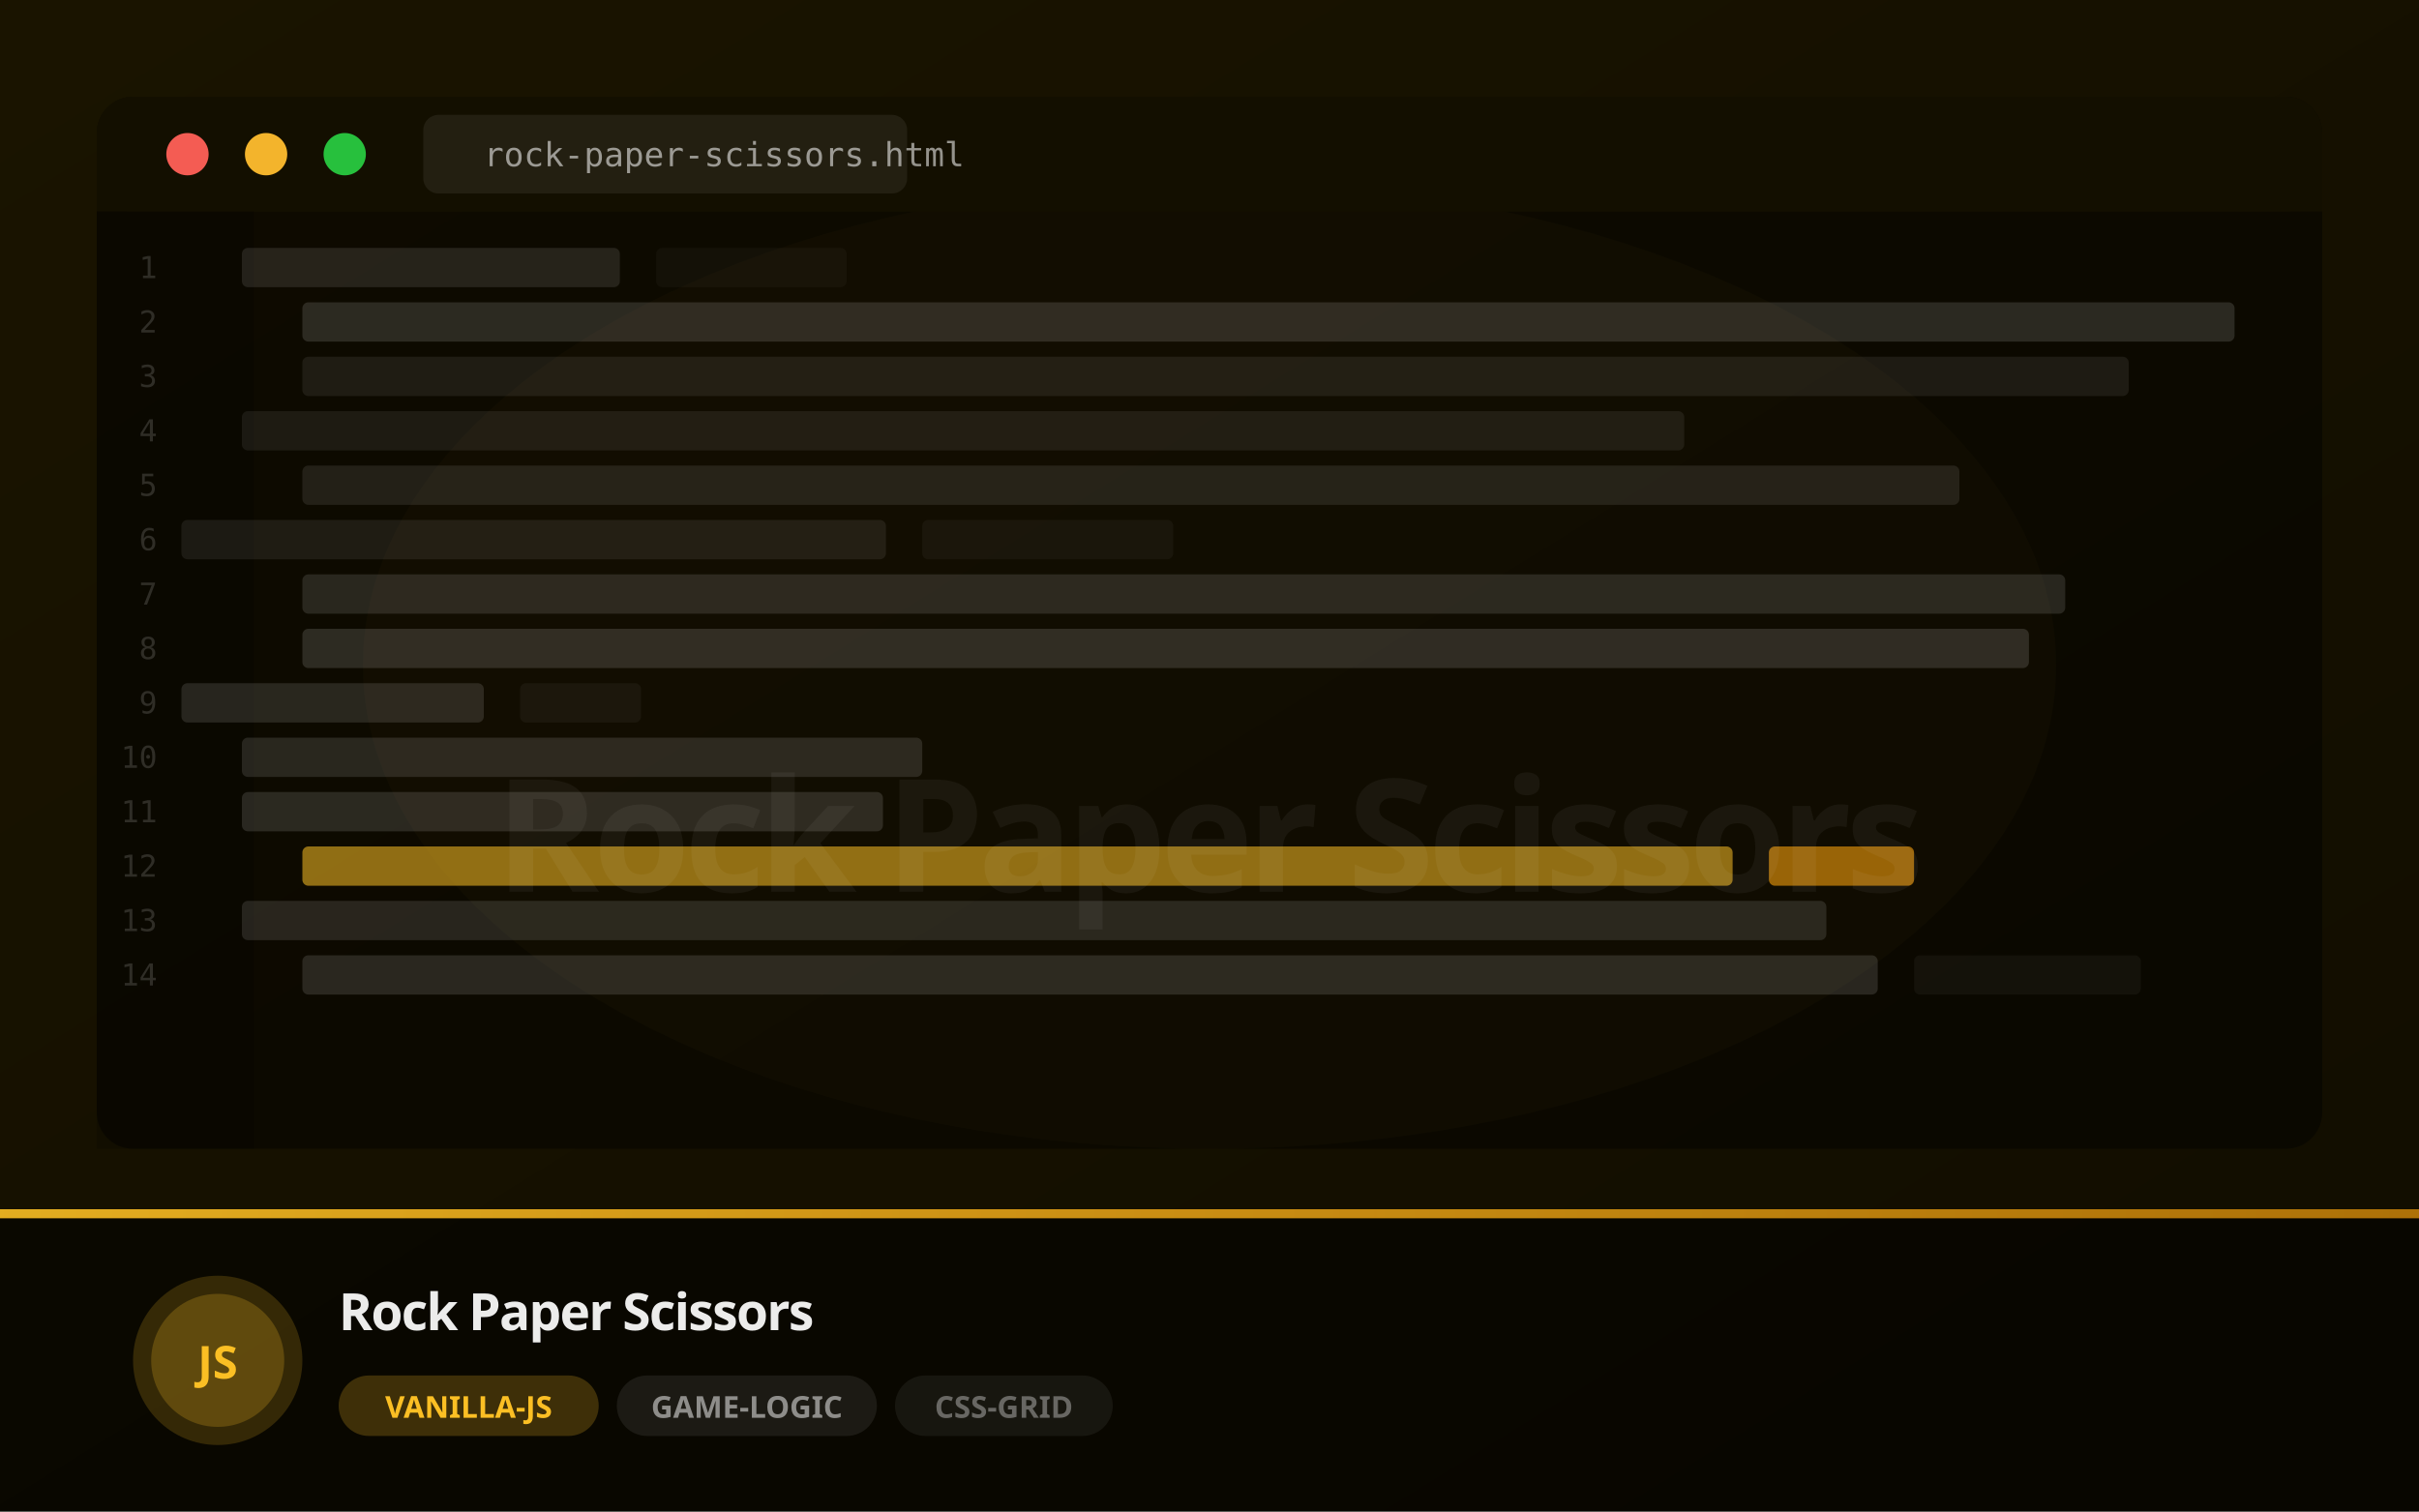
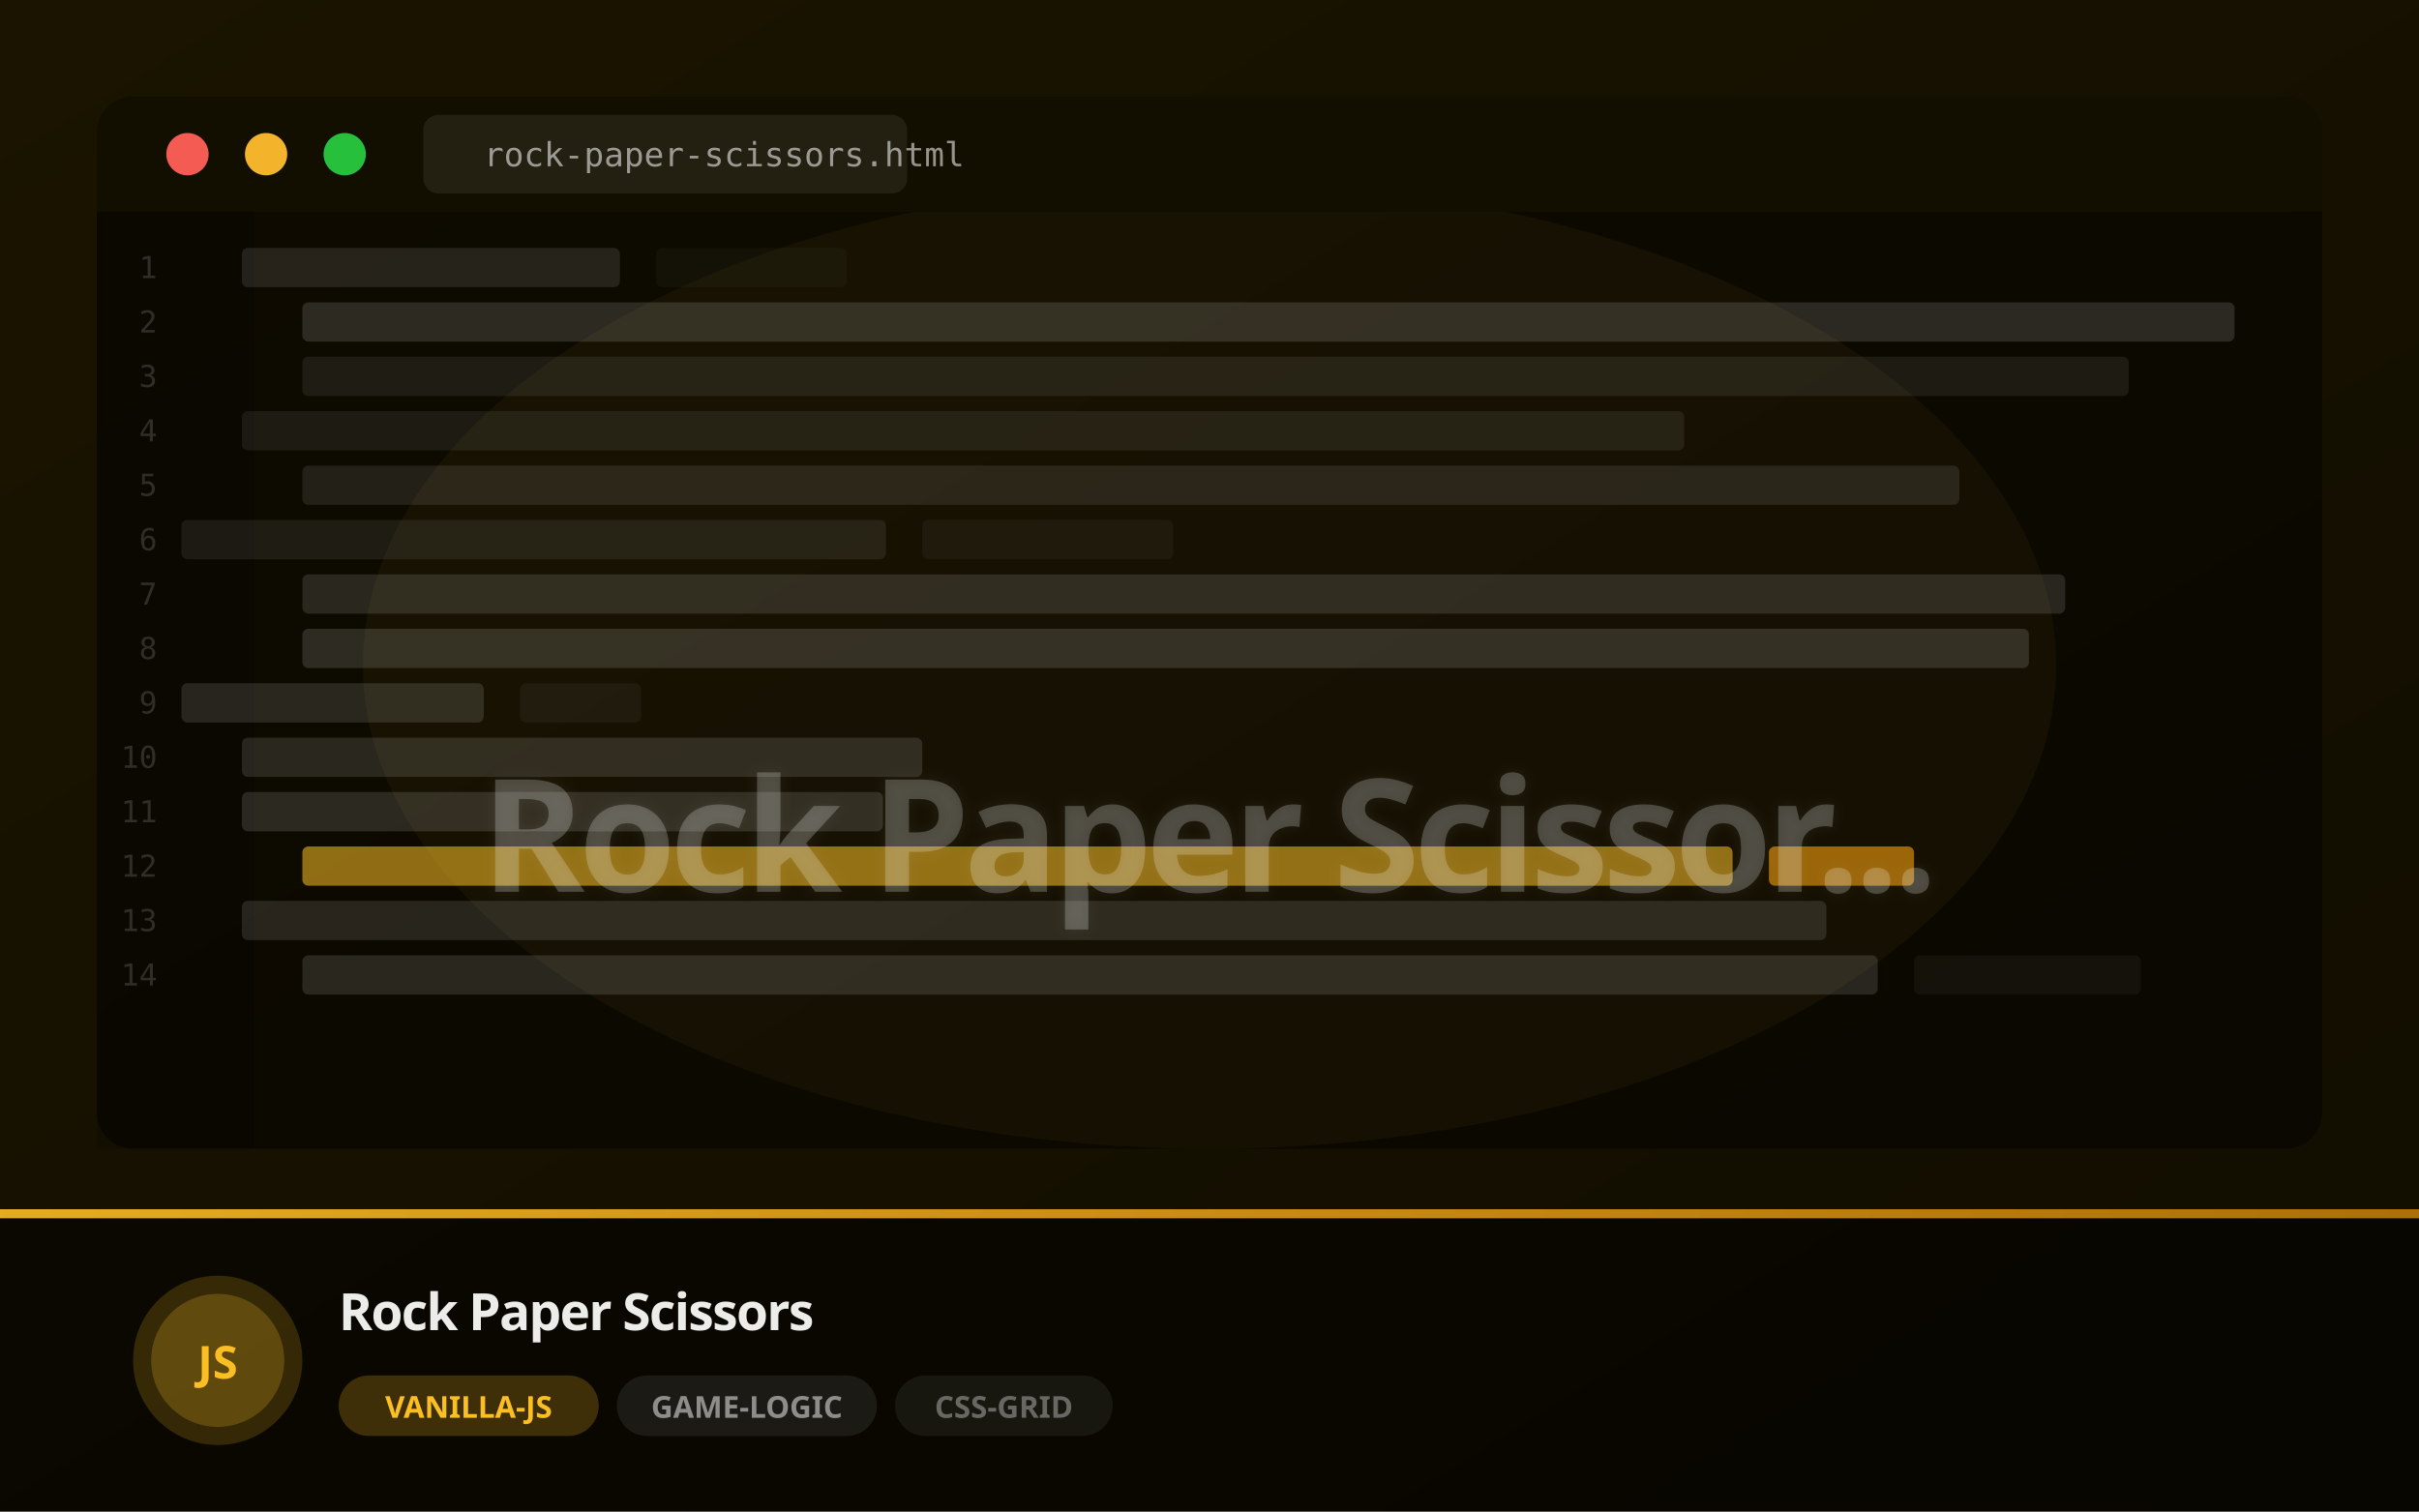
<svg xmlns="http://www.w3.org/2000/svg" width="800" height="500" viewBox="0 0 800 500">
  <defs>
    <linearGradient id="g" x1="0%" y1="0%" x2="100%" y2="100%">
      <stop offset="0%" stop-color="#1a1400" />
      <stop offset="100%" stop-color="#110d00" />
    </linearGradient>
    <linearGradient id="bar" x1="0%" y1="0%" x2="100%" y2="0%">
      <stop offset="0%" stop-color="#fbbf24" stop-opacity="0.9" />
      <stop offset="100%" stop-color="#f59e0b" stop-opacity="0.7" />
    </linearGradient>
    <clipPath id="clip">
      <rect width="800" height="500" rx="0" />
    </clipPath>
+     <filter id="softText">
+       <feGaussianBlur stdDeviation="2" />
+     </filter>
  </defs>
  <rect width="800" height="500" fill="url(#g)" clip-path="url(#clip)" />
-   <ellipse cx="400" cy="220" rx="280" ry="160" fill="#fbbf24" opacity="0.04" />
+   <ellipse cx="400" cy="220" rx="280" ry="160" fill="#fbbf24" opacity="0.08" />
  <rect x="32" y="32" width="736" height="348" rx="12" fill="rgba(0,0,0,0.45)" />
  <rect x="32" y="32" width="736" height="38" rx="12" fill="#130f00" />
  <rect x="32" y="56" width="736" height="14" fill="#130f00" />
  <circle cx="62" cy="51" r="7" fill="#ff5f57" opacity="0.95" />
  <circle cx="88" cy="51" r="7" fill="#febc2e" opacity="0.95" />
  <circle cx="114" cy="51" r="7" fill="#28c840" opacity="0.95" />
  <rect x="140" y="38" width="160" height="26" rx="5" fill="rgba(255,255,255,0.07)" />
  <text x="160" y="55" fill="rgba(255,255,255,0.55)" font-size="11" font-family="monospace">rock-paper-scissors.html</text>
  <rect x="32" y="70" width="52" height="310" fill="rgba(0,0,0,0.2)" />
  <text x="52" y="92" text-anchor="end" fill="rgba(255,255,255,0.15)" font-size="10" font-family="monospace">1</text>
  <rect x="80" y="82" width="125" height="13" rx="2" fill="rgba(255,255,255,0.105)" opacity="1" />
  <rect x="217" y="82" width="63" height="13" rx="2" fill="rgba(255,255,255,0.043)" opacity="0.6" />
  <text x="52" y="110" text-anchor="end" fill="rgba(255,255,255,0.15)" font-size="10" font-family="monospace">2</text>
  <rect x="100" y="100" width="639" height="13" rx="2" fill="rgba(255,255,255,0.132)" opacity="1" />
  <text x="52" y="128" text-anchor="end" fill="rgba(255,255,255,0.15)" font-size="10" font-family="monospace">3</text>
  <rect x="100" y="118" width="604" height="13" rx="2" fill="rgba(255,255,255,0.078)" opacity="1" />
  <text x="52" y="146" text-anchor="end" fill="rgba(255,255,255,0.15)" font-size="10" font-family="monospace">4</text>
  <rect x="80" y="136" width="477" height="13" rx="2" fill="rgba(255,255,255,0.071)" opacity="1" />
  <text x="52" y="164" text-anchor="end" fill="rgba(255,255,255,0.15)" font-size="10" font-family="monospace">5</text>
  <rect x="100" y="154" width="548" height="13" rx="2" fill="rgba(255,255,255,0.091)" opacity="1" />
  <text x="52" y="182" text-anchor="end" fill="rgba(255,255,255,0.15)" font-size="10" font-family="monospace">6</text>
  <rect x="60" y="172" width="233" height="13" rx="2" fill="rgba(255,255,255,0.075)" opacity="1" />
  <rect x="305" y="172" width="83" height="13" rx="2" fill="rgba(255,255,255,0.068)" opacity="0.6" />
  <text x="52" y="200" text-anchor="end" fill="rgba(255,255,255,0.15)" font-size="10" font-family="monospace">7</text>
  <rect x="100" y="190" width="583" height="13" rx="2" fill="rgba(255,255,255,0.118)" opacity="1" />
  <text x="52" y="218" text-anchor="end" fill="rgba(255,255,255,0.15)" font-size="10" font-family="monospace">8</text>
  <rect x="100" y="208" width="571" height="13" rx="2" fill="rgba(255,255,255,0.134)" opacity="1" />
  <text x="52" y="236" text-anchor="end" fill="rgba(255,255,255,0.15)" font-size="10" font-family="monospace">9</text>
  <rect x="60" y="226" width="100" height="13" rx="2" fill="rgba(255,255,255,0.121)" opacity="1" />
  <rect x="172" y="226" width="40" height="13" rx="2" fill="rgba(255,255,255,0.074)" opacity="0.6" />
  <text x="52" y="254" text-anchor="end" fill="rgba(255,255,255,0.15)" font-size="10" font-family="monospace">10</text>
  <rect x="80" y="244" width="225" height="13" rx="2" fill="rgba(255,255,255,0.12)" opacity="1" />
  <text x="52" y="272" text-anchor="end" fill="rgba(255,255,255,0.15)" font-size="10" font-family="monospace">11</text>
  <rect x="80" y="262" width="212" height="13" rx="2" fill="rgba(255,255,255,0.128)" opacity="1" />
  <text x="52" y="290" text-anchor="end" fill="rgba(255,255,255,0.15)" font-size="10" font-family="monospace">12</text>
  <rect x="100" y="280" width="473" height="13" rx="2" fill="#fbbf24" opacity="0.55" />
  <rect x="585" y="280" width="48" height="13" rx="2" fill="#f59e0b" opacity="0.6" />
  <text x="52" y="308" text-anchor="end" fill="rgba(255,255,255,0.15)" font-size="10" font-family="monospace">13</text>
  <rect x="80" y="298" width="524" height="13" rx="2" fill="rgba(255,255,255,0.115)" opacity="1" />
  <text x="52" y="326" text-anchor="end" fill="rgba(255,255,255,0.15)" font-size="10" font-family="monospace">14</text>
  <rect x="100" y="316" width="521" height="13" rx="2" fill="rgba(255,255,255,0.124)" opacity="1" />
  <rect x="633" y="316" width="75" height="13" rx="2" fill="rgba(255,255,255,0.065)" opacity="0.6" />
-   <text x="400" y="295" text-anchor="middle" fill="rgba(255,255,255,0.05)" font-size="52" font-weight="900" font-family="system-ui,sans-serif" letter-spacing="-2">Rock Paper Scissors</text>
+   <text x="400" y="295" text-anchor="middle" fill="rgba(248,250,252,0.22)" font-size="52" font-weight="900" font-family="system-ui,sans-serif" letter-spacing="-2">
+     Rock Paper Scissor...
+   </text>
+   <text x="400" y="295" text-anchor="middle" fill="rgba(255,255,255,0.06)" font-size="52" font-weight="900" font-family="system-ui,sans-serif" letter-spacing="-2" filter="url(#softText)">
+     Rock Paper Scissor...
+   </text>
  <rect x="0" y="400" width="800" height="100" fill="rgba(0,0,0,0.55)" />
  <rect x="0" y="400" width="800" height="3" fill="url(#bar)" />
  <circle cx="72" cy="450" r="28" fill="#fbbf24" opacity="0.18" />
  <circle cx="72" cy="450" r="22" fill="#fbbf24" opacity="0.22" />
  <text x="72" y="456" text-anchor="middle" fill="#fbbf24" font-size="15" font-weight="800" font-family="system-ui,sans-serif">JS</text>
  <text x="112" y="440" fill="rgba(255,255,255,0.92)" font-size="17" font-weight="800" font-family="system-ui,sans-serif" letter-spacing="-0.5">Rock Paper Scissors</text>
  <rect x="112" y="455" width="86" height="20" rx="10" fill="#fbbf24" opacity="0.22" />
  <text x="155" y="469" text-anchor="middle" fill="#fbbf24" font-size="10" font-weight="700" font-family="system-ui,sans-serif">VANILLA-JS</text>
  <rect x="204" y="455" width="86" height="20" rx="10" fill="rgba(255,255,255,0.08)" />
  <text x="247" y="469" text-anchor="middle" fill="rgba(255,255,255,0.5)" font-size="10" font-weight="600" font-family="system-ui,sans-serif">GAME-LOGIC</text>
  <rect x="296" y="455" width="72" height="20" rx="10" fill="rgba(255,255,255,0.06)" />
  <text x="332" y="469" text-anchor="middle" fill="rgba(255,255,255,0.35)" font-size="10" font-weight="600" font-family="system-ui,sans-serif">CSS-GRID</text>
</svg>
